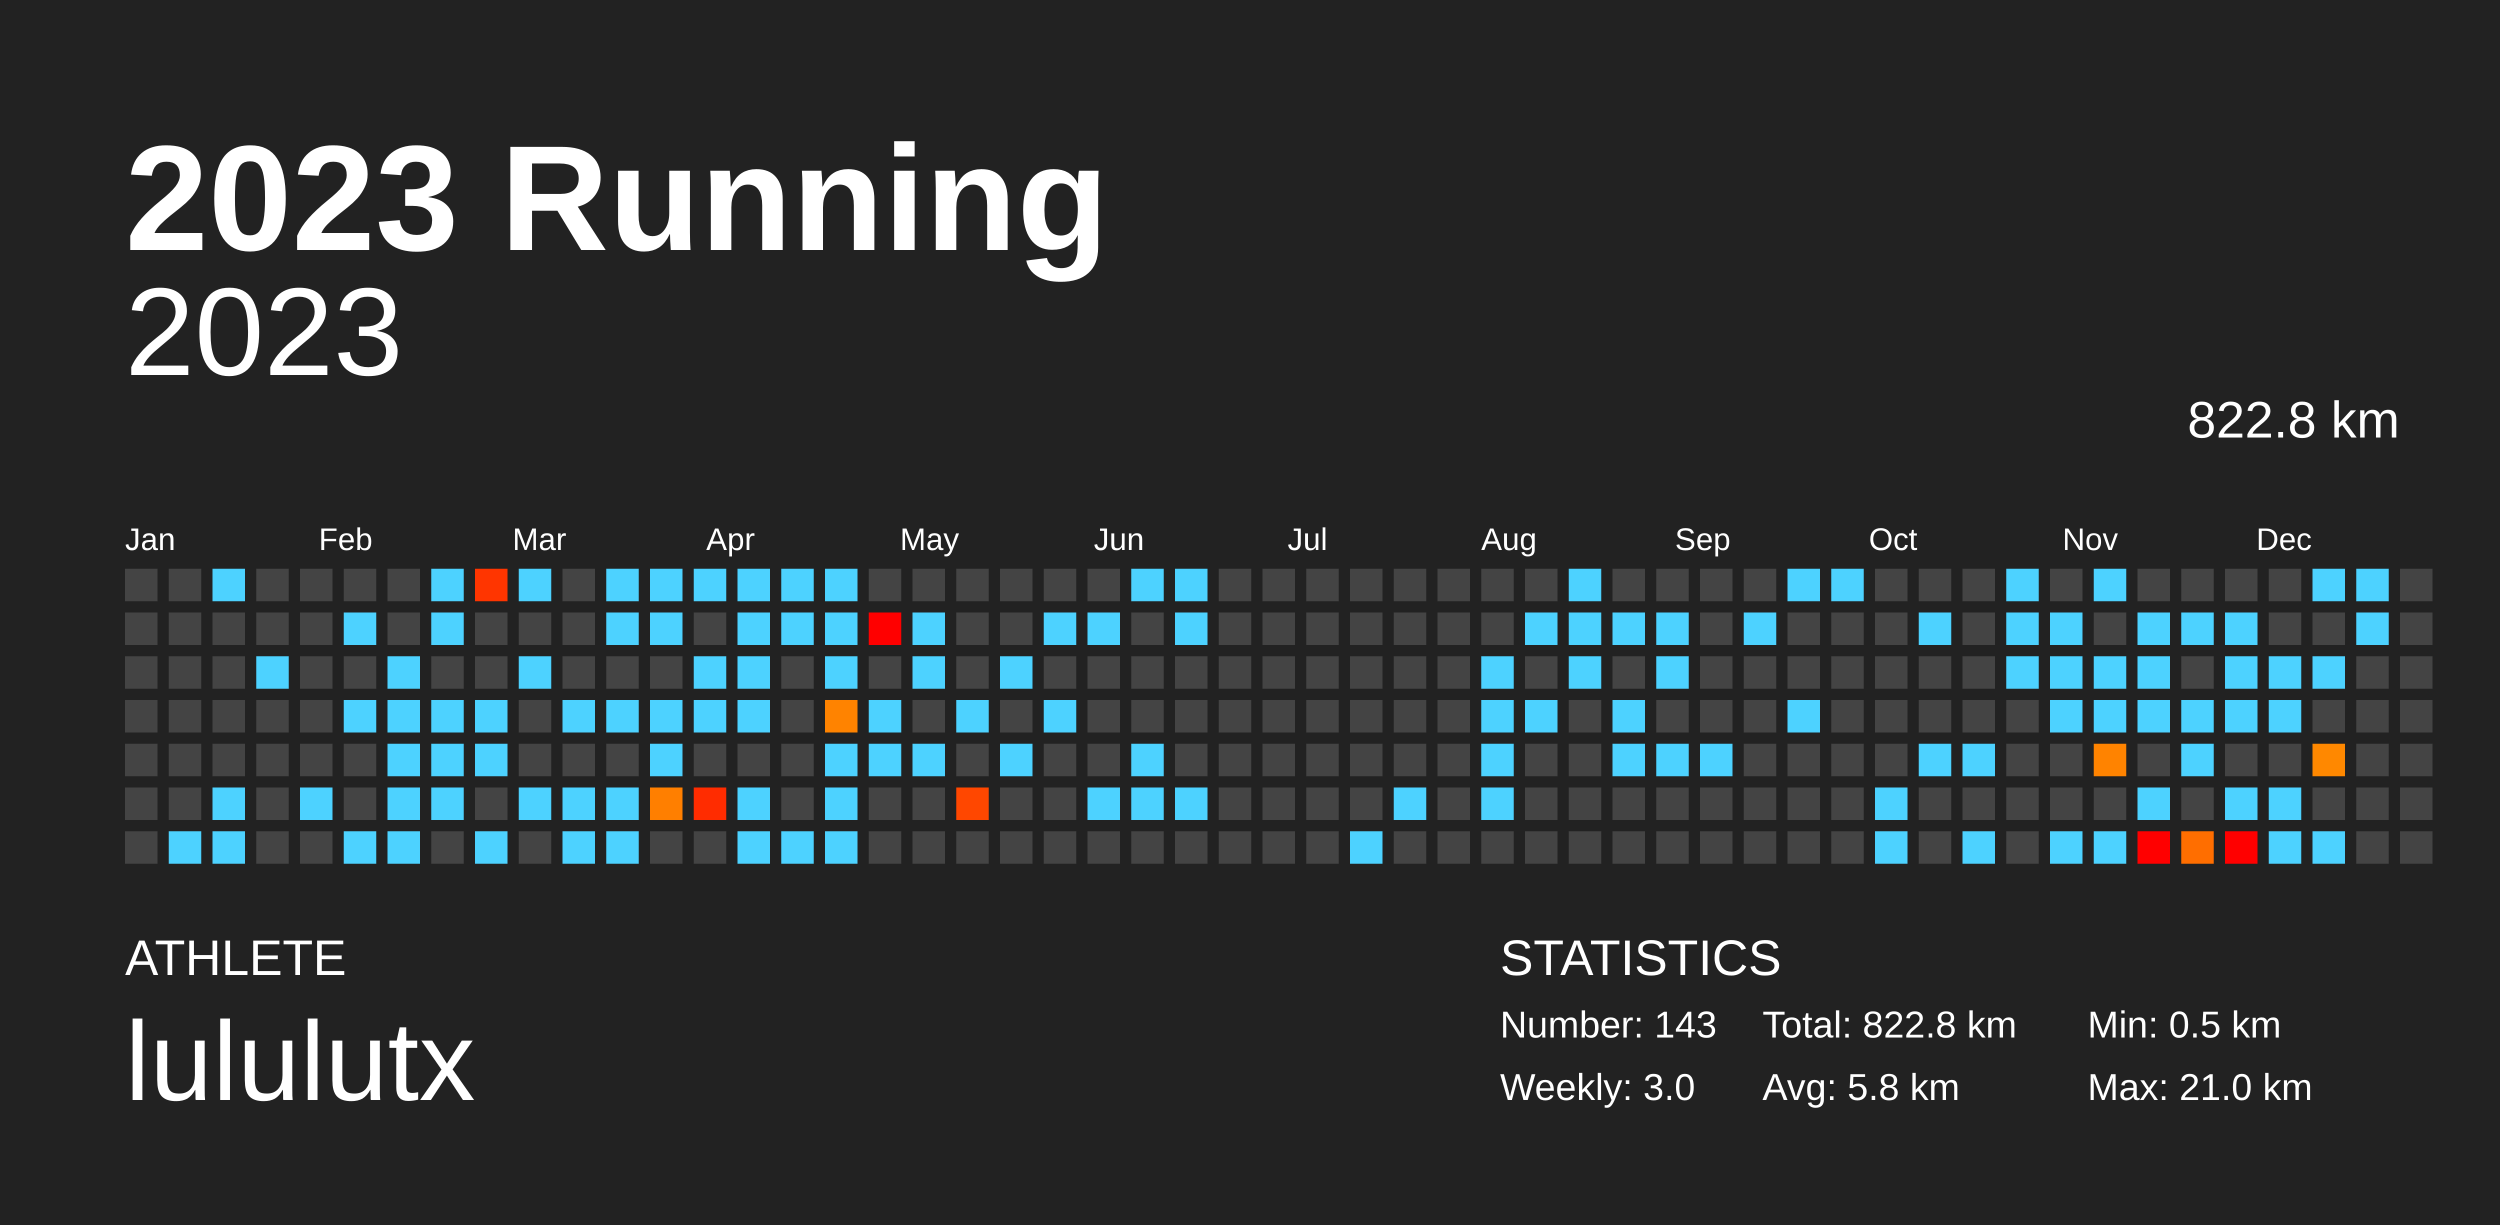
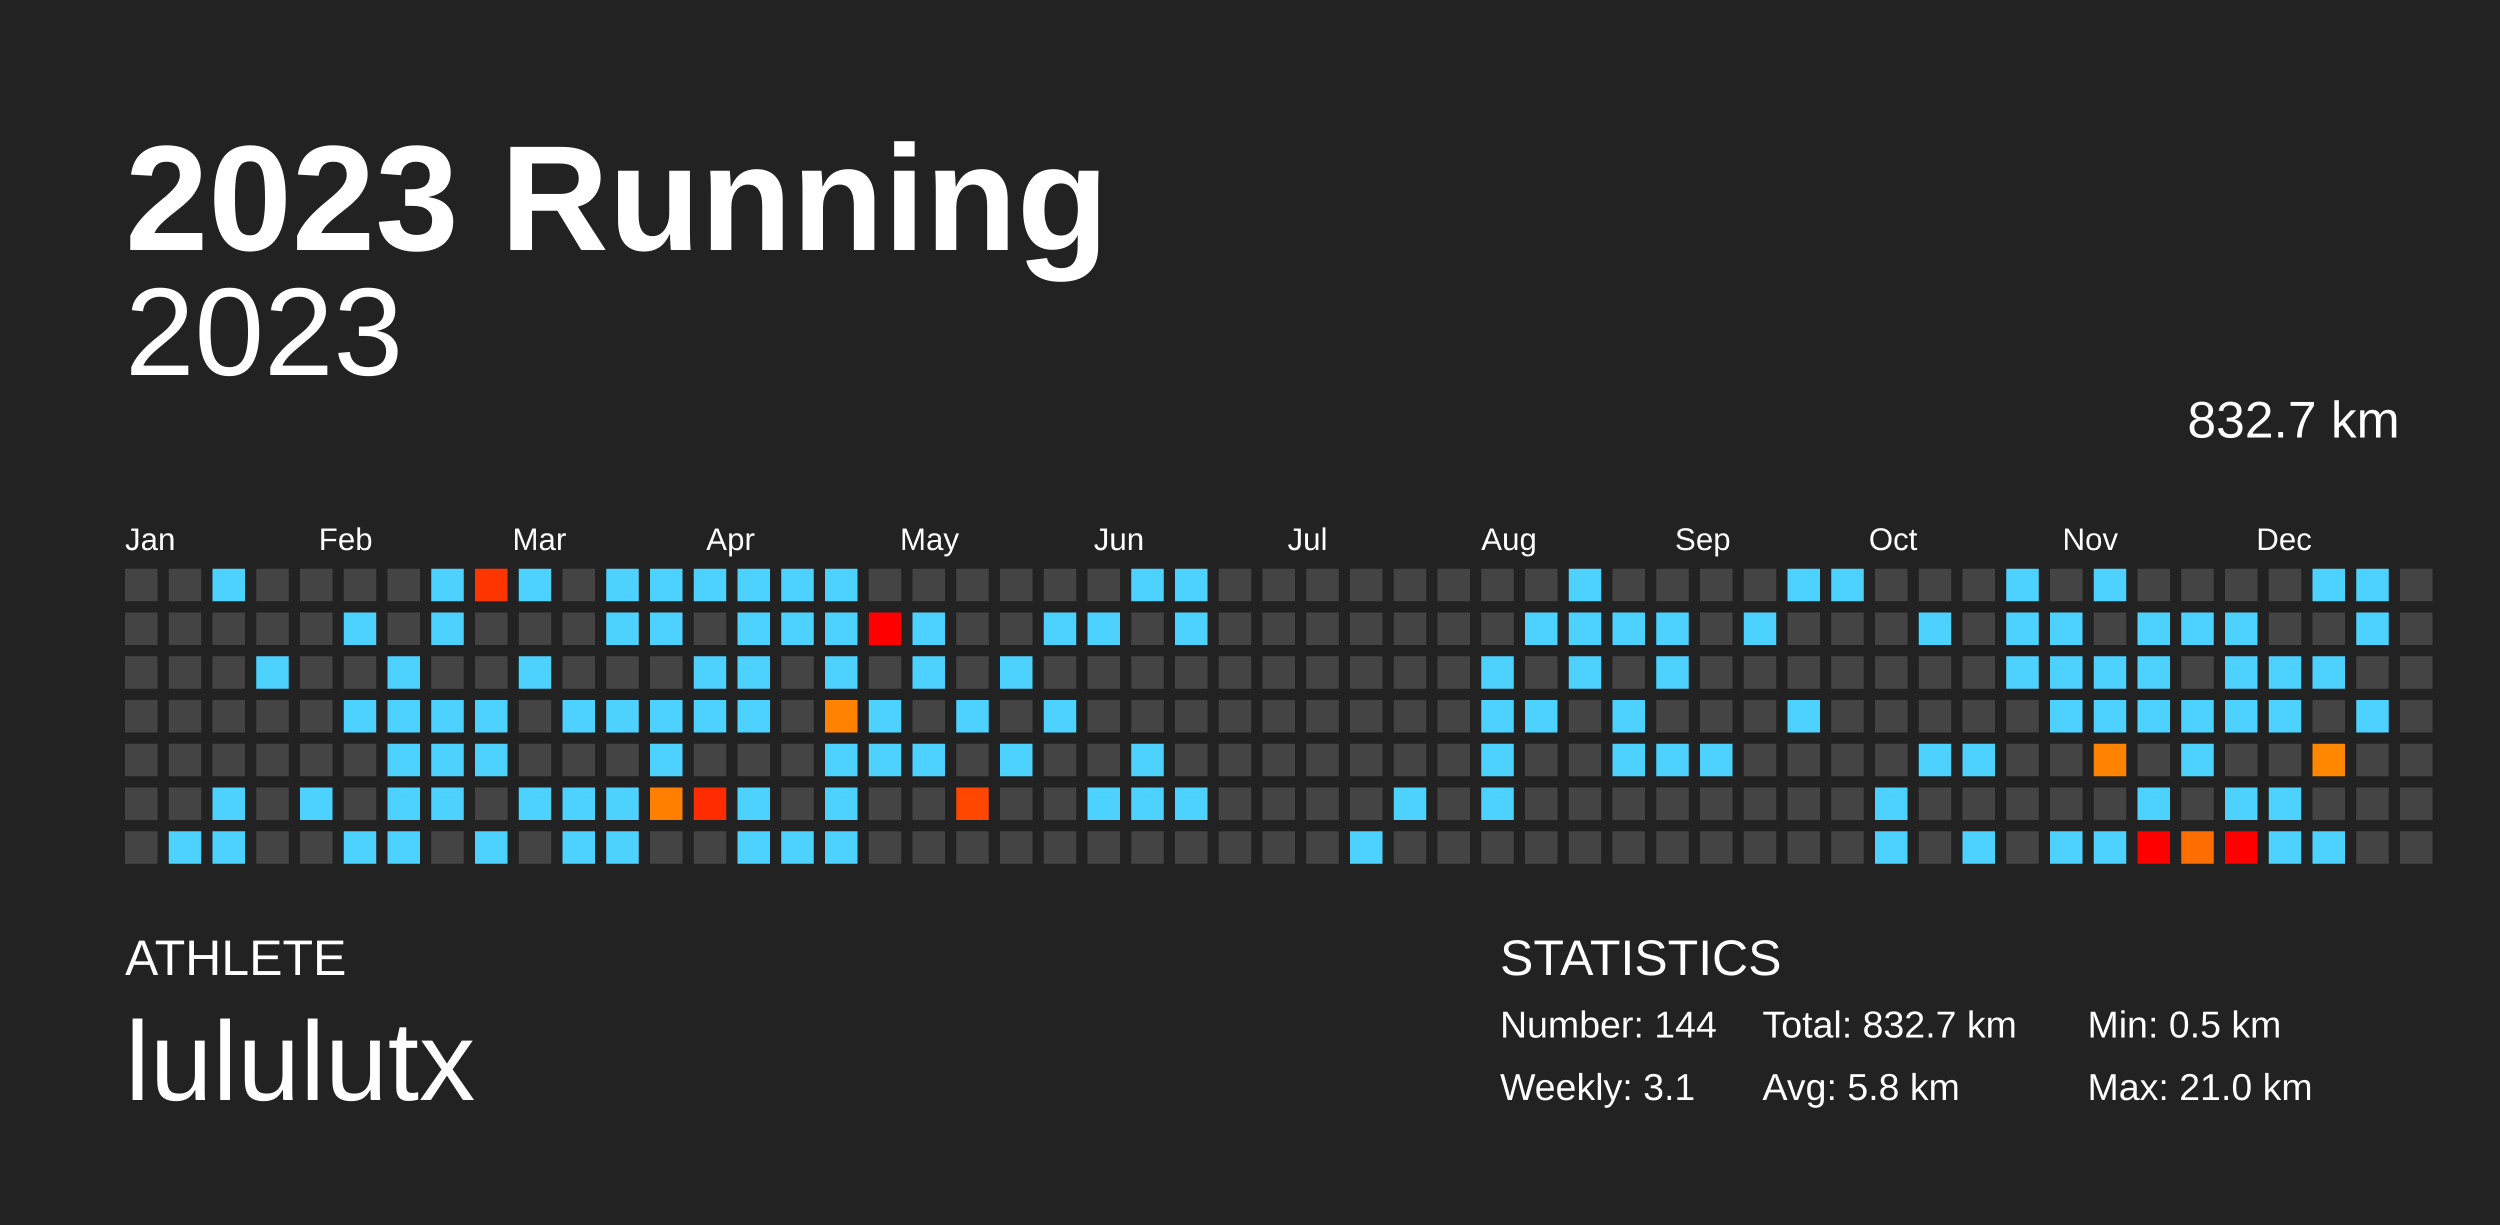
<svg xmlns="http://www.w3.org/2000/svg" baseProfile="full" height="98mm" version="1.1" viewBox="0,0,200,98" width="200mm">
  <defs />
  <rect fill="#222222" height="98" width="200" x="0" y="0" />
  <text fill="#FFFFFF" style="font-size:12px; font-family:Arial; font-weight:bold;" x="10" y="20">2023 Running</text>
  <text fill="#FFFFFF" style="font-size:4px; font-family:Arial" x="10" y="78">ATHLETE</text>
  <text fill="#FFFFFF" style="font-size:9px; font-family:Arial" x="10" y="88">lululutx</text>
  <text fill="#FFFFFF" style="font-size:4px; font-family:Arial" x="120" y="78">STATISTICS</text>
-   <text fill="#FFFFFF" style="font-size:3px; font-family:Arial" x="120" y="83">Number: 143</text>
-   <text fill="#FFFFFF" style="font-size:3px; font-family:Arial" x="120" y="88">Weekly: 3.0</text>
-   <text fill="#FFFFFF" style="font-size:3px; font-family:Arial" x="141" y="83">Total: 822.8 km</text>
+   <text fill="#FFFFFF" style="font-size:3px; font-family:Arial" x="120" y="83">Number: 144</text>
+   <text fill="#FFFFFF" style="font-size:3px; font-family:Arial" x="120" y="88">Weekly: 3.1</text>
+   <text fill="#FFFFFF" style="font-size:3px; font-family:Arial" x="141" y="83">Total: 832.7 km</text>
  <text fill="#FFFFFF" style="font-size:3px; font-family:Arial" x="141" y="88">Avg: 5.8 km</text>
  <text fill="#FFFFFF" style="font-size:3px; font-family:Arial" x="167" y="83">Min: 0.5 km</text>
  <text fill="#FFFFFF" style="font-size:3px; font-family:Arial" x="167" y="88">Max: 21.0 km</text>
  <text alignment-baseline="hanging" fill="#FFFFFF" style="font-size:10.0px; font-family:Arial;" x="10" y="30">2023</text>
-   <text alignment-baseline="hanging" fill="#FFFFFF" style="font-size:4.125px; font-family:Arial;" x="175" y="35">822.8 km</text>
+   <text alignment-baseline="hanging" fill="#FFFFFF" style="font-size:4.125px; font-family:Arial;" x="175" y="35">832.7 km</text>
  <text fill="#FFFFFF" style="font-size:2.5px; font-family:Arial" x="10.0" y="44">Jan</text>
  <text fill="#FFFFFF" style="font-size:2.5px; font-family:Arial" x="25.5" y="44">Feb</text>
  <text fill="#FFFFFF" style="font-size:2.5px; font-family:Arial" x="41.0" y="44">Mar</text>
  <text fill="#FFFFFF" style="font-size:2.5px; font-family:Arial" x="56.5" y="44">Apr</text>
  <text fill="#FFFFFF" style="font-size:2.5px; font-family:Arial" x="72.0" y="44">May</text>
  <text fill="#FFFFFF" style="font-size:2.5px; font-family:Arial" x="87.5" y="44">Jun</text>
  <text fill="#FFFFFF" style="font-size:2.5px; font-family:Arial" x="103.0" y="44">Jul</text>
  <text fill="#FFFFFF" style="font-size:2.5px; font-family:Arial" x="118.5" y="44">Aug</text>
  <text fill="#FFFFFF" style="font-size:2.5px; font-family:Arial" x="134.0" y="44">Sep</text>
  <text fill="#FFFFFF" style="font-size:2.5px; font-family:Arial" x="149.5" y="44">Oct</text>
  <text fill="#FFFFFF" style="font-size:2.5px; font-family:Arial" x="165.0" y="44">Nov</text>
  <text fill="#FFFFFF" style="font-size:2.5px; font-family:Arial" x="180.5" y="44">Dec</text>
  <rect fill="#444444" height="2.6" width="2.6" x="10.0" y="45.5" />
  <rect fill="#444444" height="2.6" width="2.6" x="10.0" y="49.0" />
  <rect fill="#444444" height="2.6" width="2.6" x="10.0" y="52.5" />
  <rect fill="#444444" height="2.6" width="2.6" x="10.0" y="56.0" />
  <rect fill="#444444" height="2.6" width="2.6" x="10.0" y="59.5" />
  <rect fill="#444444" height="2.6" width="2.6" x="10.0" y="63.0" />
  <rect fill="#444444" height="2.6" width="2.6" x="10.0" y="66.5" />
  <rect fill="#444444" height="2.6" width="2.6" x="13.5" y="45.5" />
  <rect fill="#444444" height="2.6" width="2.6" x="13.5" y="49.0" />
  <rect fill="#444444" height="2.6" width="2.6" x="13.5" y="52.5" />
  <rect fill="#444444" height="2.6" width="2.6" x="13.5" y="56.0" />
  <rect fill="#444444" height="2.6" width="2.6" x="13.5" y="59.5" />
  <rect fill="#444444" height="2.6" width="2.6" x="13.5" y="63.0" />
  <rect fill="#4dd2ff" height="2.6" width="2.6" x="13.5" y="66.5" />
  <rect fill="#4dd2ff" height="2.6" width="2.6" x="17.0" y="45.5" />
  <rect fill="#444444" height="2.6" width="2.6" x="17.0" y="49.0" />
  <rect fill="#444444" height="2.6" width="2.6" x="17.0" y="52.5" />
  <rect fill="#444444" height="2.6" width="2.6" x="17.0" y="56.0" />
  <rect fill="#444444" height="2.6" width="2.6" x="17.0" y="59.5" />
  <rect fill="#4dd2ff" height="2.6" width="2.6" x="17.0" y="63.0" />
  <rect fill="#4dd2ff" height="2.6" width="2.6" x="17.0" y="66.5" />
  <rect fill="#444444" height="2.6" width="2.6" x="20.5" y="45.5" />
  <rect fill="#444444" height="2.6" width="2.6" x="20.5" y="49.0" />
  <rect fill="#4dd2ff" height="2.6" width="2.6" x="20.5" y="52.5" />
  <rect fill="#444444" height="2.6" width="2.6" x="20.5" y="56.0" />
  <rect fill="#444444" height="2.6" width="2.6" x="20.5" y="59.5" />
  <rect fill="#444444" height="2.6" width="2.6" x="20.5" y="63.0" />
  <rect fill="#444444" height="2.6" width="2.6" x="20.5" y="66.5" />
  <rect fill="#444444" height="2.6" width="2.6" x="24.0" y="45.5" />
  <rect fill="#444444" height="2.6" width="2.6" x="24.0" y="49.0" />
  <rect fill="#444444" height="2.6" width="2.6" x="24.0" y="52.5" />
  <rect fill="#444444" height="2.6" width="2.6" x="24.0" y="56.0" />
  <rect fill="#444444" height="2.6" width="2.6" x="24.0" y="59.5" />
  <rect fill="#4dd2ff" height="2.6" width="2.6" x="24.0" y="63.0" />
  <rect fill="#444444" height="2.6" width="2.6" x="24.0" y="66.5" />
  <rect fill="#444444" height="2.6" width="2.6" x="27.5" y="45.5" />
  <rect fill="#4dd2ff" height="2.6" width="2.6" x="27.5" y="49.0" />
  <rect fill="#444444" height="2.6" width="2.6" x="27.5" y="52.5" />
  <rect fill="#4dd2ff" height="2.6" width="2.6" x="27.5" y="56.0" />
  <rect fill="#444444" height="2.6" width="2.6" x="27.5" y="59.5" />
  <rect fill="#444444" height="2.6" width="2.6" x="27.5" y="63.0" />
  <rect fill="#4dd2ff" height="2.6" width="2.6" x="27.5" y="66.5" />
  <rect fill="#444444" height="2.6" width="2.6" x="31.0" y="45.5" />
  <rect fill="#444444" height="2.6" width="2.6" x="31.0" y="49.0" />
  <rect fill="#4dd2ff" height="2.6" width="2.6" x="31.0" y="52.5" />
  <rect fill="#4dd2ff" height="2.6" width="2.6" x="31.0" y="56.0" />
  <rect fill="#4dd2ff" height="2.6" width="2.6" x="31.0" y="59.5" />
  <rect fill="#4dd2ff" height="2.6" width="2.6" x="31.0" y="63.0" />
  <rect fill="#4dd2ff" height="2.6" width="2.6" x="31.0" y="66.5" />
  <rect fill="#4dd2ff" height="2.6" width="2.6" x="34.5" y="45.5" />
  <rect fill="#4dd2ff" height="2.6" width="2.6" x="34.5" y="49.0" />
  <rect fill="#444444" height="2.6" width="2.6" x="34.5" y="52.5" />
  <rect fill="#4dd2ff" height="2.6" width="2.6" x="34.5" y="56.0" />
  <rect fill="#4dd2ff" height="2.6" width="2.6" x="34.5" y="59.5" />
  <rect fill="#4dd2ff" height="2.6" width="2.6" x="34.5" y="63.0" />
  <rect fill="#444444" height="2.6" width="2.6" x="34.5" y="66.5" />
  <rect fill="#ff3500" height="2.6" width="2.6" x="38.0" y="45.5" />
  <rect fill="#444444" height="2.6" width="2.6" x="38.0" y="49.0" />
  <rect fill="#444444" height="2.6" width="2.6" x="38.0" y="52.5" />
  <rect fill="#4dd2ff" height="2.6" width="2.6" x="38.0" y="56.0" />
  <rect fill="#4dd2ff" height="2.6" width="2.6" x="38.0" y="59.5" />
  <rect fill="#444444" height="2.6" width="2.6" x="38.0" y="63.0" />
  <rect fill="#4dd2ff" height="2.6" width="2.6" x="38.0" y="66.5" />
  <rect fill="#4dd2ff" height="2.6" width="2.6" x="41.5" y="45.5" />
  <rect fill="#444444" height="2.6" width="2.6" x="41.5" y="49.0" />
  <rect fill="#4dd2ff" height="2.6" width="2.6" x="41.5" y="52.5" />
  <rect fill="#444444" height="2.6" width="2.6" x="41.5" y="56.0" />
  <rect fill="#444444" height="2.6" width="2.6" x="41.5" y="59.5" />
  <rect fill="#4dd2ff" height="2.6" width="2.6" x="41.5" y="63.0" />
  <rect fill="#444444" height="2.6" width="2.6" x="41.5" y="66.5" />
  <rect fill="#444444" height="2.6" width="2.6" x="45.0" y="45.5" />
  <rect fill="#444444" height="2.6" width="2.6" x="45.0" y="49.0" />
  <rect fill="#444444" height="2.6" width="2.6" x="45.0" y="52.5" />
  <rect fill="#4dd2ff" height="2.6" width="2.6" x="45.0" y="56.0" />
  <rect fill="#444444" height="2.6" width="2.6" x="45.0" y="59.5" />
  <rect fill="#4dd2ff" height="2.6" width="2.6" x="45.0" y="63.0" />
  <rect fill="#4dd2ff" height="2.6" width="2.6" x="45.0" y="66.5" />
  <rect fill="#4dd2ff" height="2.6" width="2.6" x="48.5" y="45.5" />
  <rect fill="#4dd2ff" height="2.6" width="2.6" x="48.5" y="49.0" />
  <rect fill="#444444" height="2.6" width="2.6" x="48.5" y="52.5" />
  <rect fill="#4dd2ff" height="2.6" width="2.6" x="48.5" y="56.0" />
  <rect fill="#444444" height="2.6" width="2.6" x="48.5" y="59.5" />
  <rect fill="#4dd2ff" height="2.6" width="2.6" x="48.5" y="63.0" />
  <rect fill="#4dd2ff" height="2.6" width="2.6" x="48.5" y="66.5" />
  <rect fill="#4dd2ff" height="2.6" width="2.6" x="52.0" y="45.5" />
  <rect fill="#4dd2ff" height="2.6" width="2.6" x="52.0" y="49.0" />
  <rect fill="#444444" height="2.6" width="2.6" x="52.0" y="52.5" />
  <rect fill="#4dd2ff" height="2.6" width="2.6" x="52.0" y="56.0" />
  <rect fill="#4dd2ff" height="2.6" width="2.6" x="52.0" y="59.5" />
  <rect fill="#ff7f00" height="2.6" width="2.6" x="52.0" y="63.0" />
  <rect fill="#444444" height="2.6" width="2.6" x="52.0" y="66.5" />
  <rect fill="#4dd2ff" height="2.6" width="2.6" x="55.5" y="45.5" />
  <rect fill="#444444" height="2.6" width="2.6" x="55.5" y="49.0" />
  <rect fill="#4dd2ff" height="2.6" width="2.6" x="55.5" y="52.5" />
  <rect fill="#4dd2ff" height="2.6" width="2.6" x="55.5" y="56.0" />
  <rect fill="#444444" height="2.6" width="2.6" x="55.5" y="59.5" />
  <rect fill="#ff2c00" height="2.6" width="2.6" x="55.5" y="63.0" />
  <rect fill="#444444" height="2.6" width="2.6" x="55.5" y="66.5" />
  <rect fill="#4dd2ff" height="2.6" width="2.6" x="59.0" y="45.5" />
  <rect fill="#4dd2ff" height="2.6" width="2.6" x="59.0" y="49.0" />
  <rect fill="#4dd2ff" height="2.6" width="2.6" x="59.0" y="52.5" />
  <rect fill="#4dd2ff" height="2.6" width="2.6" x="59.0" y="56.0" />
  <rect fill="#444444" height="2.6" width="2.6" x="59.0" y="59.5" />
  <rect fill="#4dd2ff" height="2.6" width="2.6" x="59.0" y="63.0" />
  <rect fill="#4dd2ff" height="2.6" width="2.6" x="59.0" y="66.5" />
  <rect fill="#4dd2ff" height="2.6" width="2.6" x="62.5" y="45.5" />
  <rect fill="#4dd2ff" height="2.6" width="2.6" x="62.5" y="49.0" />
  <rect fill="#444444" height="2.6" width="2.6" x="62.5" y="52.5" />
  <rect fill="#444444" height="2.6" width="2.6" x="62.5" y="56.0" />
  <rect fill="#444444" height="2.6" width="2.6" x="62.5" y="59.5" />
  <rect fill="#444444" height="2.6" width="2.6" x="62.5" y="63.0" />
  <rect fill="#4dd2ff" height="2.6" width="2.6" x="62.5" y="66.5" />
  <rect fill="#4dd2ff" height="2.6" width="2.6" x="66.0" y="45.5" />
  <rect fill="#4dd2ff" height="2.6" width="2.6" x="66.0" y="49.0" />
  <rect fill="#4dd2ff" height="2.6" width="2.6" x="66.0" y="52.5" />
  <rect fill="#ff8300" height="2.6" width="2.6" x="66.0" y="56.0" />
  <rect fill="#4dd2ff" height="2.6" width="2.6" x="66.0" y="59.5" />
  <rect fill="#4dd2ff" height="2.6" width="2.6" x="66.0" y="63.0" />
  <rect fill="#4dd2ff" height="2.6" width="2.6" x="66.0" y="66.5" />
  <rect fill="#444444" height="2.6" width="2.6" x="69.5" y="45.5" />
  <rect fill="red" height="2.6" width="2.6" x="69.5" y="49.0" />
  <rect fill="#444444" height="2.6" width="2.6" x="69.5" y="52.5" />
  <rect fill="#4dd2ff" height="2.6" width="2.6" x="69.5" y="56.0" />
  <rect fill="#4dd2ff" height="2.6" width="2.6" x="69.5" y="59.5" />
  <rect fill="#444444" height="2.6" width="2.6" x="69.5" y="63.0" />
  <rect fill="#444444" height="2.6" width="2.6" x="69.5" y="66.5" />
  <rect fill="#444444" height="2.6" width="2.6" x="73.0" y="45.5" />
  <rect fill="#4dd2ff" height="2.6" width="2.6" x="73.0" y="49.0" />
  <rect fill="#4dd2ff" height="2.6" width="2.6" x="73.0" y="52.5" />
  <rect fill="#444444" height="2.6" width="2.6" x="73.0" y="56.0" />
  <rect fill="#4dd2ff" height="2.6" width="2.6" x="73.0" y="59.5" />
  <rect fill="#444444" height="2.6" width="2.6" x="73.0" y="63.0" />
  <rect fill="#444444" height="2.6" width="2.6" x="73.0" y="66.5" />
  <rect fill="#444444" height="2.6" width="2.6" x="76.5" y="45.5" />
  <rect fill="#444444" height="2.6" width="2.6" x="76.5" y="49.0" />
  <rect fill="#444444" height="2.6" width="2.6" x="76.5" y="52.5" />
  <rect fill="#4dd2ff" height="2.6" width="2.6" x="76.5" y="56.0" />
  <rect fill="#444444" height="2.6" width="2.6" x="76.5" y="59.5" />
  <rect fill="#ff4700" height="2.6" width="2.6" x="76.5" y="63.0" />
  <rect fill="#444444" height="2.6" width="2.6" x="76.5" y="66.5" />
  <rect fill="#444444" height="2.6" width="2.6" x="80.0" y="45.5" />
  <rect fill="#444444" height="2.6" width="2.6" x="80.0" y="49.0" />
  <rect fill="#4dd2ff" height="2.6" width="2.6" x="80.0" y="52.5" />
  <rect fill="#444444" height="2.6" width="2.6" x="80.0" y="56.0" />
  <rect fill="#4dd2ff" height="2.6" width="2.6" x="80.0" y="59.5" />
  <rect fill="#444444" height="2.6" width="2.6" x="80.0" y="63.0" />
  <rect fill="#444444" height="2.6" width="2.6" x="80.0" y="66.5" />
  <rect fill="#444444" height="2.6" width="2.6" x="83.5" y="45.5" />
  <rect fill="#4dd2ff" height="2.6" width="2.6" x="83.5" y="49.0" />
  <rect fill="#444444" height="2.6" width="2.6" x="83.5" y="52.5" />
  <rect fill="#4dd2ff" height="2.6" width="2.6" x="83.5" y="56.0" />
  <rect fill="#444444" height="2.6" width="2.6" x="83.5" y="59.5" />
  <rect fill="#444444" height="2.6" width="2.6" x="83.5" y="63.0" />
  <rect fill="#444444" height="2.6" width="2.6" x="83.5" y="66.5" />
  <rect fill="#444444" height="2.6" width="2.6" x="87.0" y="45.5" />
  <rect fill="#4dd2ff" height="2.6" width="2.6" x="87.0" y="49.0" />
  <rect fill="#444444" height="2.6" width="2.6" x="87.0" y="52.5" />
  <rect fill="#444444" height="2.6" width="2.6" x="87.0" y="56.0" />
  <rect fill="#444444" height="2.6" width="2.6" x="87.0" y="59.5" />
  <rect fill="#4dd2ff" height="2.6" width="2.6" x="87.0" y="63.0" />
  <rect fill="#444444" height="2.6" width="2.6" x="87.0" y="66.5" />
  <rect fill="#4dd2ff" height="2.6" width="2.6" x="90.5" y="45.5" />
  <rect fill="#444444" height="2.6" width="2.6" x="90.5" y="49.0" />
  <rect fill="#444444" height="2.6" width="2.6" x="90.5" y="52.5" />
  <rect fill="#444444" height="2.6" width="2.6" x="90.5" y="56.0" />
  <rect fill="#4dd2ff" height="2.6" width="2.6" x="90.5" y="59.5" />
  <rect fill="#4dd2ff" height="2.6" width="2.6" x="90.5" y="63.0" />
  <rect fill="#444444" height="2.6" width="2.6" x="90.5" y="66.5" />
  <rect fill="#4dd2ff" height="2.6" width="2.6" x="94.0" y="45.5" />
  <rect fill="#4dd2ff" height="2.6" width="2.6" x="94.0" y="49.0" />
  <rect fill="#444444" height="2.6" width="2.6" x="94.0" y="52.5" />
  <rect fill="#444444" height="2.6" width="2.6" x="94.0" y="56.0" />
  <rect fill="#444444" height="2.6" width="2.6" x="94.0" y="59.5" />
  <rect fill="#4dd2ff" height="2.6" width="2.6" x="94.0" y="63.0" />
  <rect fill="#444444" height="2.6" width="2.6" x="94.0" y="66.5" />
  <rect fill="#444444" height="2.6" width="2.6" x="97.5" y="45.5" />
  <rect fill="#444444" height="2.6" width="2.6" x="97.5" y="49.0" />
  <rect fill="#444444" height="2.6" width="2.6" x="97.5" y="52.5" />
  <rect fill="#444444" height="2.6" width="2.6" x="97.5" y="56.0" />
  <rect fill="#444444" height="2.6" width="2.6" x="97.5" y="59.5" />
  <rect fill="#444444" height="2.6" width="2.6" x="97.5" y="63.0" />
  <rect fill="#444444" height="2.6" width="2.6" x="97.5" y="66.5" />
  <rect fill="#444444" height="2.6" width="2.6" x="101.0" y="45.5" />
  <rect fill="#444444" height="2.6" width="2.6" x="101.0" y="49.0" />
  <rect fill="#444444" height="2.6" width="2.6" x="101.0" y="52.5" />
  <rect fill="#444444" height="2.6" width="2.6" x="101.0" y="56.0" />
  <rect fill="#444444" height="2.6" width="2.6" x="101.0" y="59.5" />
  <rect fill="#444444" height="2.6" width="2.6" x="101.0" y="63.0" />
  <rect fill="#444444" height="2.6" width="2.6" x="101.0" y="66.5" />
  <rect fill="#444444" height="2.6" width="2.6" x="104.5" y="45.5" />
  <rect fill="#444444" height="2.6" width="2.6" x="104.5" y="49.0" />
  <rect fill="#444444" height="2.6" width="2.6" x="104.5" y="52.5" />
  <rect fill="#444444" height="2.6" width="2.6" x="104.5" y="56.0" />
  <rect fill="#444444" height="2.6" width="2.6" x="104.5" y="59.5" />
  <rect fill="#444444" height="2.6" width="2.6" x="104.5" y="63.0" />
  <rect fill="#444444" height="2.6" width="2.6" x="104.5" y="66.5" />
  <rect fill="#444444" height="2.6" width="2.6" x="108.0" y="45.5" />
  <rect fill="#444444" height="2.6" width="2.6" x="108.0" y="49.0" />
  <rect fill="#444444" height="2.6" width="2.6" x="108.0" y="52.5" />
  <rect fill="#444444" height="2.6" width="2.6" x="108.0" y="56.0" />
  <rect fill="#444444" height="2.6" width="2.6" x="108.0" y="59.5" />
  <rect fill="#444444" height="2.6" width="2.6" x="108.0" y="63.0" />
  <rect fill="#4dd2ff" height="2.6" width="2.6" x="108.0" y="66.5" />
  <rect fill="#444444" height="2.6" width="2.6" x="111.5" y="45.5" />
  <rect fill="#444444" height="2.6" width="2.6" x="111.5" y="49.0" />
  <rect fill="#444444" height="2.6" width="2.6" x="111.5" y="52.5" />
  <rect fill="#444444" height="2.6" width="2.6" x="111.5" y="56.0" />
  <rect fill="#444444" height="2.6" width="2.6" x="111.5" y="59.5" />
  <rect fill="#4dd2ff" height="2.6" width="2.6" x="111.5" y="63.0" />
  <rect fill="#444444" height="2.6" width="2.6" x="111.5" y="66.5" />
  <rect fill="#444444" height="2.6" width="2.6" x="115.0" y="45.5" />
  <rect fill="#444444" height="2.6" width="2.6" x="115.0" y="49.0" />
  <rect fill="#444444" height="2.6" width="2.6" x="115.0" y="52.5" />
  <rect fill="#444444" height="2.6" width="2.6" x="115.0" y="56.0" />
  <rect fill="#444444" height="2.6" width="2.6" x="115.0" y="59.5" />
  <rect fill="#444444" height="2.6" width="2.6" x="115.0" y="63.0" />
  <rect fill="#444444" height="2.6" width="2.6" x="115.0" y="66.5" />
  <rect fill="#444444" height="2.6" width="2.6" x="118.5" y="45.5" />
  <rect fill="#444444" height="2.6" width="2.6" x="118.5" y="49.0" />
  <rect fill="#4dd2ff" height="2.6" width="2.6" x="118.5" y="52.5" />
  <rect fill="#4dd2ff" height="2.6" width="2.6" x="118.5" y="56.0" />
  <rect fill="#4dd2ff" height="2.6" width="2.6" x="118.5" y="59.5" />
  <rect fill="#4dd2ff" height="2.6" width="2.6" x="118.5" y="63.0" />
  <rect fill="#444444" height="2.6" width="2.6" x="118.5" y="66.5" />
  <rect fill="#444444" height="2.6" width="2.6" x="122.0" y="45.5" />
  <rect fill="#4dd2ff" height="2.6" width="2.6" x="122.0" y="49.0" />
  <rect fill="#444444" height="2.6" width="2.6" x="122.0" y="52.5" />
  <rect fill="#4dd2ff" height="2.6" width="2.6" x="122.0" y="56.0" />
  <rect fill="#444444" height="2.6" width="2.6" x="122.0" y="59.5" />
  <rect fill="#444444" height="2.6" width="2.6" x="122.0" y="63.0" />
  <rect fill="#444444" height="2.6" width="2.6" x="122.0" y="66.5" />
  <rect fill="#4dd2ff" height="2.6" width="2.6" x="125.5" y="45.5" />
  <rect fill="#4dd2ff" height="2.6" width="2.6" x="125.5" y="49.0" />
  <rect fill="#4dd2ff" height="2.6" width="2.6" x="125.5" y="52.5" />
  <rect fill="#444444" height="2.6" width="2.6" x="125.5" y="56.0" />
  <rect fill="#444444" height="2.6" width="2.6" x="125.5" y="59.5" />
  <rect fill="#444444" height="2.6" width="2.6" x="125.5" y="63.0" />
  <rect fill="#444444" height="2.6" width="2.6" x="125.5" y="66.5" />
  <rect fill="#444444" height="2.6" width="2.6" x="129.0" y="45.5" />
  <rect fill="#4dd2ff" height="2.6" width="2.6" x="129.0" y="49.0" />
  <rect fill="#444444" height="2.6" width="2.6" x="129.0" y="52.5" />
  <rect fill="#4dd2ff" height="2.6" width="2.6" x="129.0" y="56.0" />
  <rect fill="#4dd2ff" height="2.6" width="2.6" x="129.0" y="59.5" />
  <rect fill="#444444" height="2.6" width="2.6" x="129.0" y="63.0" />
  <rect fill="#444444" height="2.6" width="2.6" x="129.0" y="66.5" />
  <rect fill="#444444" height="2.6" width="2.6" x="132.5" y="45.5" />
  <rect fill="#4dd2ff" height="2.6" width="2.6" x="132.5" y="49.0" />
  <rect fill="#4dd2ff" height="2.6" width="2.6" x="132.5" y="52.5" />
  <rect fill="#444444" height="2.6" width="2.6" x="132.5" y="56.0" />
  <rect fill="#4dd2ff" height="2.6" width="2.6" x="132.5" y="59.5" />
  <rect fill="#444444" height="2.6" width="2.6" x="132.5" y="63.0" />
  <rect fill="#444444" height="2.6" width="2.6" x="132.5" y="66.5" />
  <rect fill="#444444" height="2.6" width="2.6" x="136.0" y="45.5" />
  <rect fill="#444444" height="2.6" width="2.6" x="136.0" y="49.0" />
  <rect fill="#444444" height="2.6" width="2.6" x="136.0" y="52.5" />
  <rect fill="#444444" height="2.6" width="2.6" x="136.0" y="56.0" />
  <rect fill="#4dd2ff" height="2.6" width="2.6" x="136.0" y="59.5" />
  <rect fill="#444444" height="2.6" width="2.6" x="136.0" y="63.0" />
  <rect fill="#444444" height="2.6" width="2.6" x="136.0" y="66.5" />
  <rect fill="#444444" height="2.6" width="2.6" x="139.5" y="45.5" />
  <rect fill="#4dd2ff" height="2.6" width="2.6" x="139.5" y="49.0" />
  <rect fill="#444444" height="2.6" width="2.6" x="139.5" y="52.5" />
  <rect fill="#444444" height="2.6" width="2.6" x="139.5" y="56.0" />
  <rect fill="#444444" height="2.6" width="2.6" x="139.5" y="59.5" />
  <rect fill="#444444" height="2.6" width="2.6" x="139.5" y="63.0" />
  <rect fill="#444444" height="2.6" width="2.6" x="139.5" y="66.5" />
  <rect fill="#4dd2ff" height="2.6" width="2.6" x="143.0" y="45.5" />
  <rect fill="#444444" height="2.6" width="2.6" x="143.0" y="49.0" />
  <rect fill="#444444" height="2.6" width="2.6" x="143.0" y="52.5" />
  <rect fill="#4dd2ff" height="2.6" width="2.6" x="143.0" y="56.0" />
  <rect fill="#444444" height="2.6" width="2.6" x="143.0" y="59.5" />
  <rect fill="#444444" height="2.6" width="2.6" x="143.0" y="63.0" />
  <rect fill="#444444" height="2.6" width="2.6" x="143.0" y="66.5" />
  <rect fill="#4dd2ff" height="2.6" width="2.6" x="146.5" y="45.5" />
  <rect fill="#444444" height="2.6" width="2.6" x="146.5" y="49.0" />
  <rect fill="#444444" height="2.6" width="2.6" x="146.5" y="52.5" />
  <rect fill="#444444" height="2.6" width="2.6" x="146.5" y="56.0" />
  <rect fill="#444444" height="2.6" width="2.6" x="146.5" y="59.5" />
  <rect fill="#444444" height="2.6" width="2.6" x="146.5" y="63.0" />
  <rect fill="#444444" height="2.6" width="2.6" x="146.5" y="66.5" />
  <rect fill="#444444" height="2.6" width="2.6" x="150.0" y="45.5" />
  <rect fill="#444444" height="2.6" width="2.6" x="150.0" y="49.0" />
  <rect fill="#444444" height="2.6" width="2.6" x="150.0" y="52.5" />
  <rect fill="#444444" height="2.6" width="2.6" x="150.0" y="56.0" />
  <rect fill="#444444" height="2.6" width="2.6" x="150.0" y="59.5" />
  <rect fill="#4dd2ff" height="2.6" width="2.6" x="150.0" y="63.0" />
  <rect fill="#4dd2ff" height="2.6" width="2.6" x="150.0" y="66.5" />
  <rect fill="#444444" height="2.6" width="2.6" x="153.5" y="45.5" />
  <rect fill="#4dd2ff" height="2.6" width="2.6" x="153.5" y="49.0" />
  <rect fill="#444444" height="2.6" width="2.6" x="153.5" y="52.5" />
  <rect fill="#444444" height="2.6" width="2.6" x="153.5" y="56.0" />
  <rect fill="#4dd2ff" height="2.6" width="2.6" x="153.5" y="59.5" />
  <rect fill="#444444" height="2.6" width="2.6" x="153.5" y="63.0" />
  <rect fill="#444444" height="2.6" width="2.6" x="153.5" y="66.5" />
  <rect fill="#444444" height="2.6" width="2.6" x="157.0" y="45.5" />
  <rect fill="#444444" height="2.6" width="2.6" x="157.0" y="49.0" />
  <rect fill="#444444" height="2.6" width="2.6" x="157.0" y="52.5" />
  <rect fill="#444444" height="2.6" width="2.6" x="157.0" y="56.0" />
  <rect fill="#4dd2ff" height="2.6" width="2.6" x="157.0" y="59.5" />
  <rect fill="#444444" height="2.6" width="2.6" x="157.0" y="63.0" />
  <rect fill="#4dd2ff" height="2.6" width="2.6" x="157.0" y="66.5" />
  <rect fill="#4dd2ff" height="2.6" width="2.6" x="160.5" y="45.5" />
  <rect fill="#4dd2ff" height="2.6" width="2.6" x="160.5" y="49.0" />
  <rect fill="#4dd2ff" height="2.6" width="2.6" x="160.5" y="52.5" />
  <rect fill="#444444" height="2.6" width="2.6" x="160.5" y="56.0" />
  <rect fill="#444444" height="2.6" width="2.6" x="160.5" y="59.5" />
  <rect fill="#444444" height="2.6" width="2.6" x="160.5" y="63.0" />
  <rect fill="#444444" height="2.6" width="2.6" x="160.5" y="66.5" />
  <rect fill="#444444" height="2.6" width="2.6" x="164.0" y="45.5" />
  <rect fill="#4dd2ff" height="2.6" width="2.6" x="164.0" y="49.0" />
  <rect fill="#4dd2ff" height="2.6" width="2.6" x="164.0" y="52.5" />
  <rect fill="#4dd2ff" height="2.6" width="2.6" x="164.0" y="56.0" />
  <rect fill="#444444" height="2.6" width="2.6" x="164.0" y="59.5" />
  <rect fill="#444444" height="2.6" width="2.6" x="164.0" y="63.0" />
  <rect fill="#4dd2ff" height="2.6" width="2.6" x="164.0" y="66.5" />
  <rect fill="#4dd2ff" height="2.6" width="2.6" x="167.5" y="45.5" />
  <rect fill="#444444" height="2.6" width="2.6" x="167.5" y="49.0" />
  <rect fill="#4dd2ff" height="2.6" width="2.6" x="167.5" y="52.5" />
  <rect fill="#4dd2ff" height="2.6" width="2.6" x="167.5" y="56.0" />
  <rect fill="#ff8300" height="2.6" width="2.6" x="167.5" y="59.5" />
  <rect fill="#444444" height="2.6" width="2.6" x="167.5" y="63.0" />
  <rect fill="#4dd2ff" height="2.6" width="2.6" x="167.5" y="66.5" />
  <rect fill="#444444" height="2.6" width="2.6" x="171.0" y="45.5" />
  <rect fill="#4dd2ff" height="2.6" width="2.6" x="171.0" y="49.0" />
  <rect fill="#4dd2ff" height="2.6" width="2.6" x="171.0" y="52.5" />
  <rect fill="#4dd2ff" height="2.6" width="2.6" x="171.0" y="56.0" />
  <rect fill="#444444" height="2.6" width="2.6" x="171.0" y="59.5" />
  <rect fill="#4dd2ff" height="2.6" width="2.6" x="171.0" y="63.0" />
  <rect fill="red" height="2.6" width="2.6" x="171.0" y="66.5" />
  <rect fill="#444444" height="2.6" width="2.6" x="174.5" y="45.5" />
  <rect fill="#4dd2ff" height="2.6" width="2.6" x="174.5" y="49.0" />
  <rect fill="#444444" height="2.6" width="2.6" x="174.5" y="52.5" />
  <rect fill="#4dd2ff" height="2.6" width="2.6" x="174.5" y="56.0" />
  <rect fill="#4dd2ff" height="2.6" width="2.6" x="174.5" y="59.5" />
  <rect fill="#444444" height="2.6" width="2.6" x="174.5" y="63.0" />
  <rect fill="#ff6e00" height="2.6" width="2.6" x="174.5" y="66.5" />
  <rect fill="#444444" height="2.6" width="2.6" x="178.0" y="45.5" />
  <rect fill="#4dd2ff" height="2.6" width="2.6" x="178.0" y="49.0" />
  <rect fill="#4dd2ff" height="2.6" width="2.6" x="178.0" y="52.5" />
  <rect fill="#4dd2ff" height="2.6" width="2.6" x="178.0" y="56.0" />
  <rect fill="#444444" height="2.6" width="2.6" x="178.0" y="59.5" />
  <rect fill="#4dd2ff" height="2.6" width="2.6" x="178.0" y="63.0" />
  <rect fill="red" height="2.6" width="2.6" x="178.0" y="66.5" />
  <rect fill="#444444" height="2.6" width="2.6" x="181.5" y="45.5" />
  <rect fill="#444444" height="2.6" width="2.6" x="181.5" y="49.0" />
  <rect fill="#4dd2ff" height="2.6" width="2.6" x="181.5" y="52.5" />
  <rect fill="#4dd2ff" height="2.6" width="2.6" x="181.5" y="56.0" />
  <rect fill="#444444" height="2.6" width="2.6" x="181.5" y="59.5" />
  <rect fill="#4dd2ff" height="2.6" width="2.6" x="181.5" y="63.0" />
  <rect fill="#4dd2ff" height="2.6" width="2.6" x="181.5" y="66.5" />
  <rect fill="#4dd2ff" height="2.6" width="2.6" x="185.0" y="45.5" />
  <rect fill="#444444" height="2.6" width="2.6" x="185.0" y="49.0" />
  <rect fill="#4dd2ff" height="2.6" width="2.6" x="185.0" y="52.5" />
  <rect fill="#444444" height="2.6" width="2.6" x="185.0" y="56.0" />
  <rect fill="#ff8800" height="2.6" width="2.6" x="185.0" y="59.5" />
  <rect fill="#444444" height="2.6" width="2.6" x="185.0" y="63.0" />
  <rect fill="#4dd2ff" height="2.6" width="2.6" x="185.0" y="66.5" />
  <rect fill="#4dd2ff" height="2.6" width="2.6" x="188.5" y="45.5" />
  <rect fill="#4dd2ff" height="2.6" width="2.6" x="188.5" y="49.0" />
  <rect fill="#444444" height="2.6" width="2.6" x="188.5" y="52.5" />
-   <rect fill="#444444" height="2.6" width="2.6" x="188.5" y="56.0" />
+   <rect fill="#4dd2ff" height="2.6" width="2.6" x="188.5" y="56.0" />
  <rect fill="#444444" height="2.6" width="2.6" x="188.5" y="59.5" />
  <rect fill="#444444" height="2.6" width="2.6" x="188.5" y="63.0" />
  <rect fill="#444444" height="2.6" width="2.6" x="188.5" y="66.5" />
  <rect fill="#444444" height="2.6" width="2.6" x="192.0" y="45.5" />
  <rect fill="#444444" height="2.6" width="2.6" x="192.0" y="49.0" />
  <rect fill="#444444" height="2.6" width="2.6" x="192.0" y="52.5" />
  <rect fill="#444444" height="2.6" width="2.6" x="192.0" y="56.0" />
  <rect fill="#444444" height="2.6" width="2.6" x="192.0" y="59.5" />
  <rect fill="#444444" height="2.6" width="2.6" x="192.0" y="63.0" />
  <rect fill="#444444" height="2.6" width="2.6" x="192.0" y="66.5" />
</svg>
